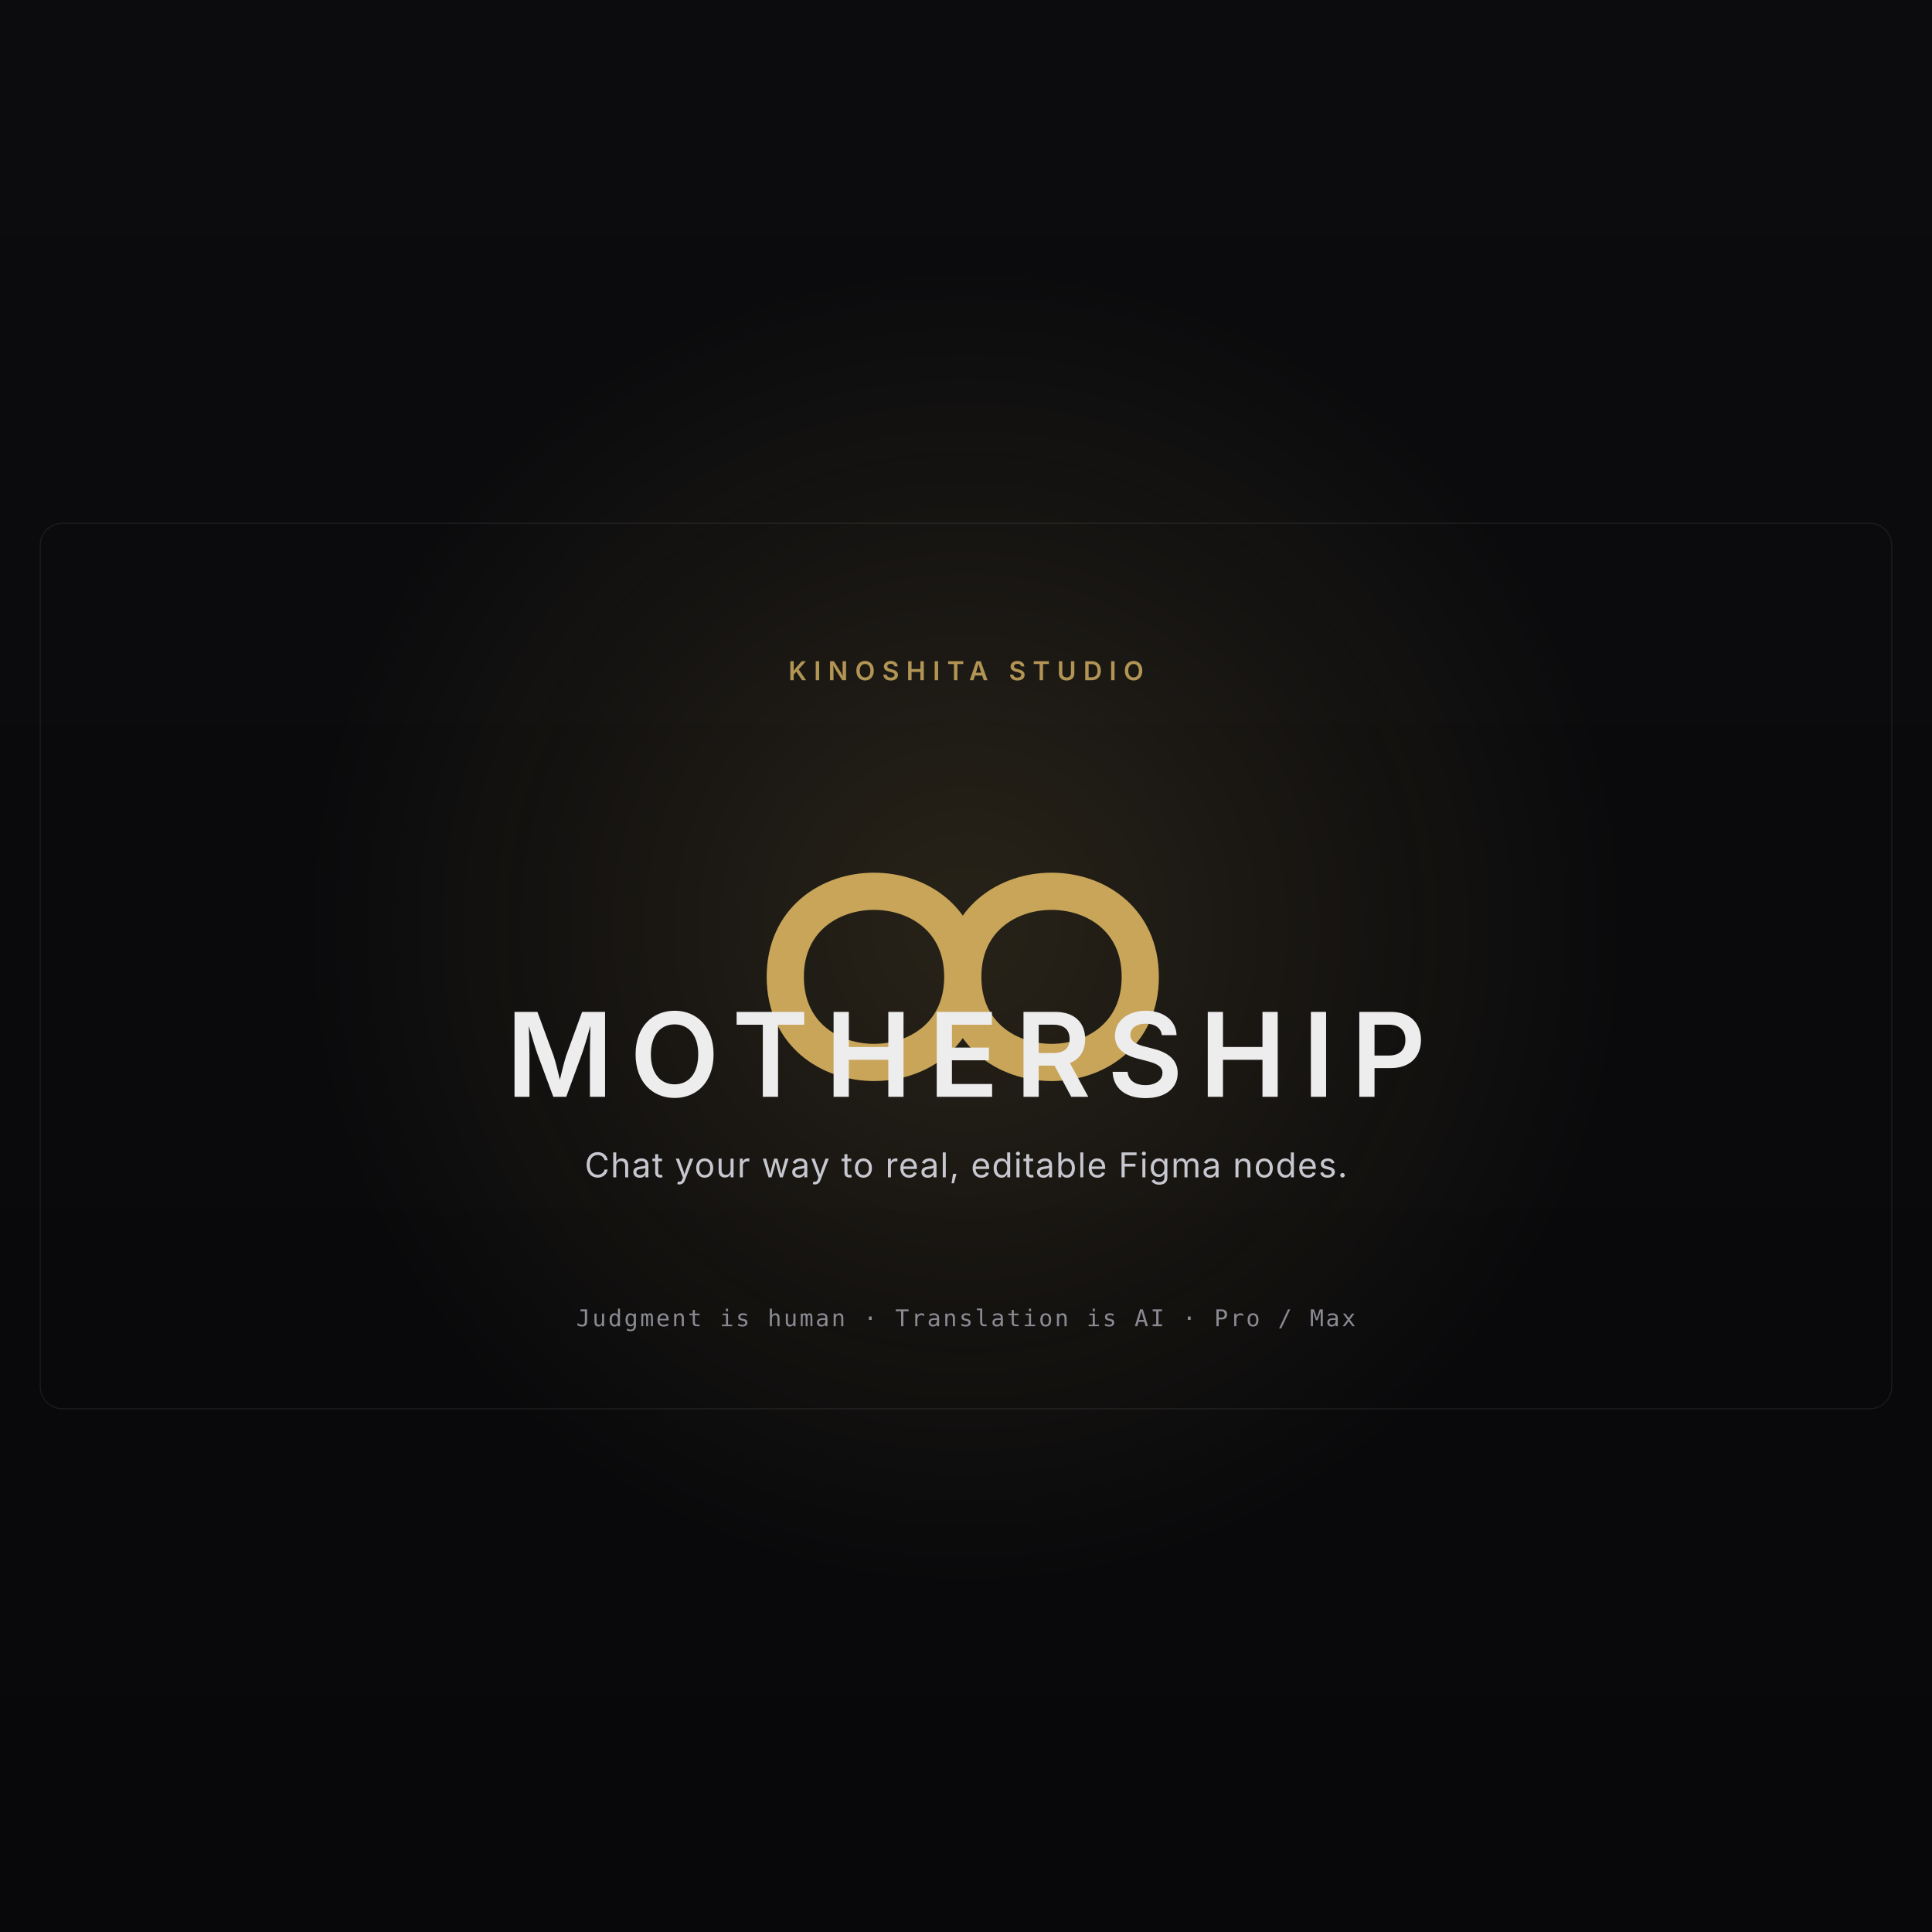
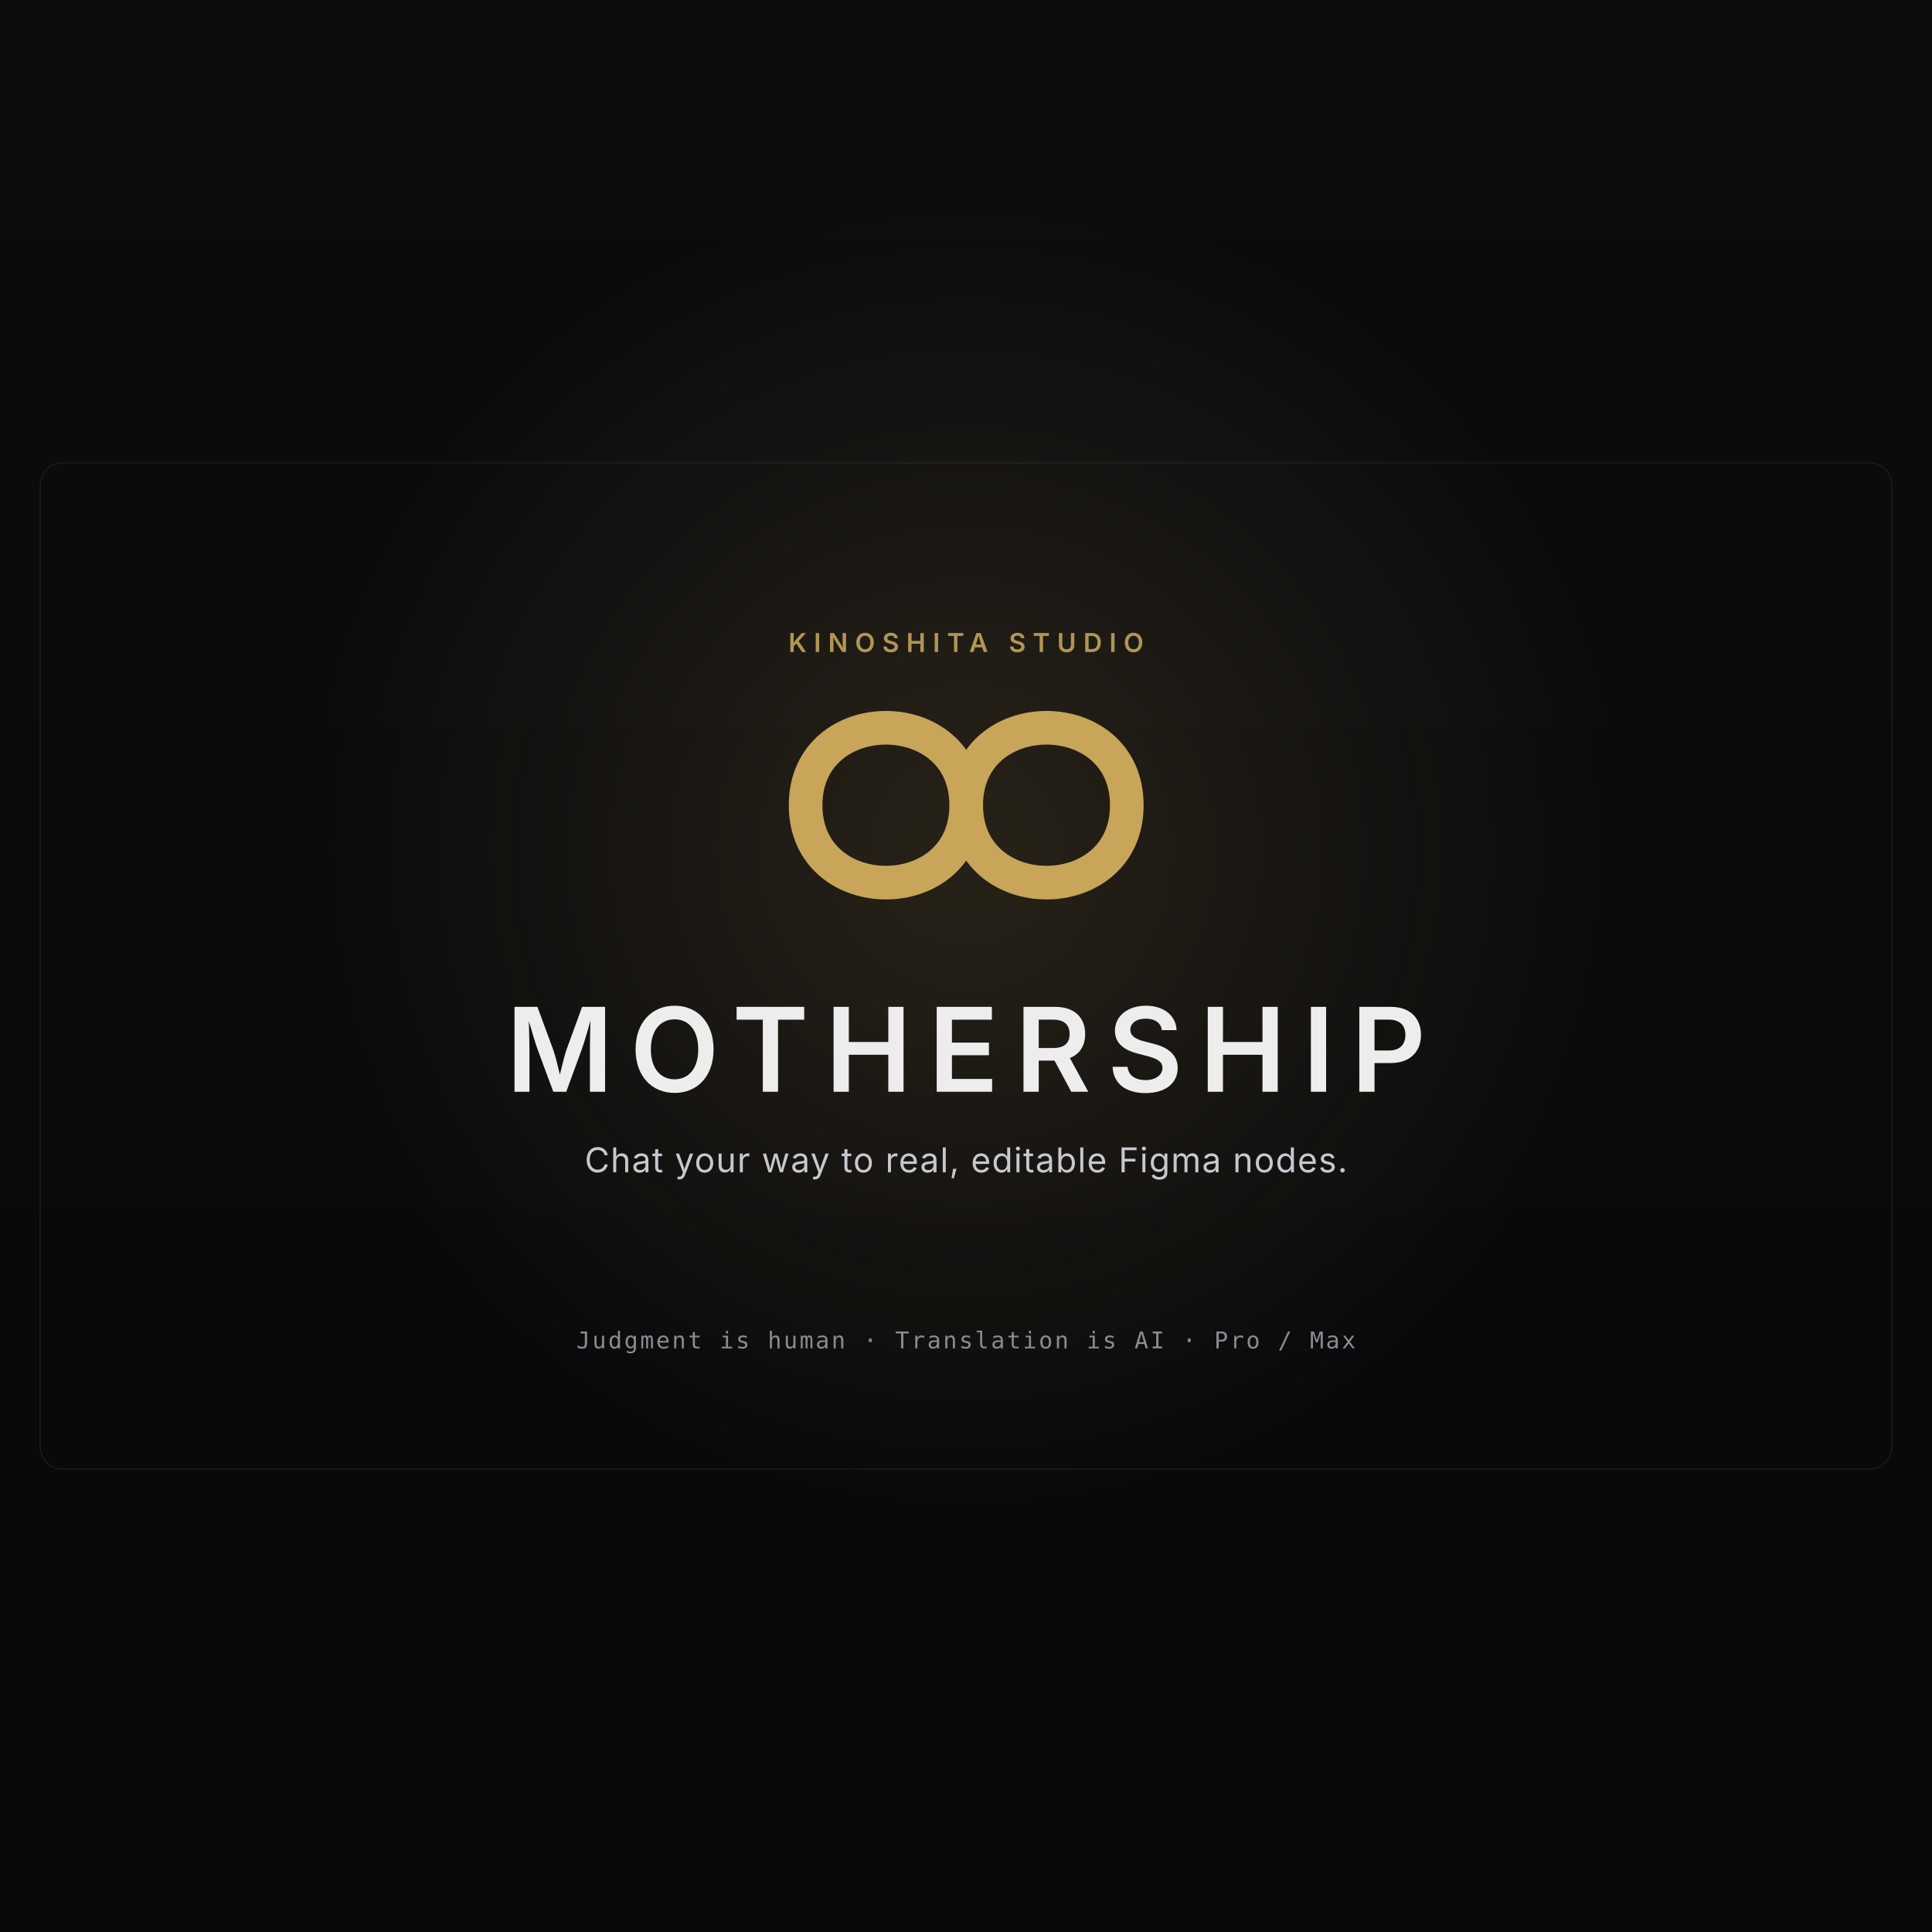
<svg xmlns="http://www.w3.org/2000/svg" width="1920" height="1920" viewBox="0 0 1920 1920">
  <defs>
-     <radialGradient id="glow" cx="50%" cy="48%" r="34%">
+     <radialGradient id="glow" cx="50%" cy="44%" r="34%">
      <stop offset="0" stop-color="#c2a25b" stop-opacity="0.16" />
      <stop offset="1" stop-color="#c2a25b" stop-opacity="0" />
    </radialGradient>
    <linearGradient id="bg" x1="0" y1="0" x2="0" y2="1">
      <stop offset="0" stop-color="#0c0c0e" />
      <stop offset="1" stop-color="#08080a" />
    </linearGradient>
  </defs>
  <rect width="1920" height="1920" fill="url(#bg)" />
  <rect width="1920" height="1920" fill="url(#glow)" />
-   <rect x="40" y="520" width="1840" height="880" rx="22" fill="none" stroke="#ffffff" stroke-opacity="0.08" />
-   <text x="960" y="676" text-anchor="middle" font-family="-apple-system,'SF Pro Text',system-ui,sans-serif" font-size="26" letter-spacing="7" font-weight="600" fill="#c2a25b" opacity="0.9">KINOSHITA STUDIO</text>
-   <g transform="translate(688,702) scale(8.4)">
+   <rect x="40" y="460" width="1840" height="1000" rx="22" fill="none" stroke="#ffffff" stroke-opacity="0.08" />
+   <text x="960" y="648" text-anchor="middle" font-family="-apple-system,'SF Pro Text',system-ui,sans-serif" font-size="26" letter-spacing="7" font-weight="600" fill="#c2a25b" opacity="0.9">KINOSHITA STUDIO</text>
+   <g transform="translate(717,557) scale(7.6)">
    <path d="M32 32 C32 18.5 11 18.5 11 32 C11 45.5 32 45.5 32 32 C32 18.5 53 18.5 53 32 C53 45.5 32 45.5 32 32 Z" fill="none" stroke="#c8a559" stroke-width="4.4" stroke-linecap="round" />
  </g>
-   <text x="960" y="1090" text-anchor="middle" font-family="-apple-system,'SF Pro Display',system-ui,sans-serif" font-size="116" letter-spacing="16" font-weight="600" fill="#ededee">MOTHERSHIP</text>
-   <text x="960" y="1170" text-anchor="middle" font-family="-apple-system,'SF Pro Text',system-ui,sans-serif" font-size="34" letter-spacing="1" font-weight="400" fill="#c7c7cf">Chat your way to real, editable Figma nodes.</text>
-   <text x="960" y="1318" text-anchor="middle" font-family="ui-monospace,'SF Mono',Menlo,monospace" font-size="23" letter-spacing="2" font-weight="400" fill="#8a8a93">Judgment is human  ·  Translation is AI  ·  Pro / Max</text>
+   <text x="960" y="1085" text-anchor="middle" font-family="-apple-system,'SF Pro Display',system-ui,sans-serif" font-size="116" letter-spacing="16" font-weight="600" fill="#ededee">MOTHERSHIP</text>
+   <text x="960" y="1165" text-anchor="middle" font-family="-apple-system,'SF Pro Text',system-ui,sans-serif" font-size="34" letter-spacing="1" font-weight="400" fill="#c7c7cf">Chat your way to real, editable Figma nodes.</text>
+   <text x="960" y="1340" text-anchor="middle" font-family="ui-monospace,'SF Mono',Menlo,monospace" font-size="23" letter-spacing="2" font-weight="400" fill="#8a8a93">Judgment is human  ·  Translation is AI  ·  Pro / Max</text>
</svg>
